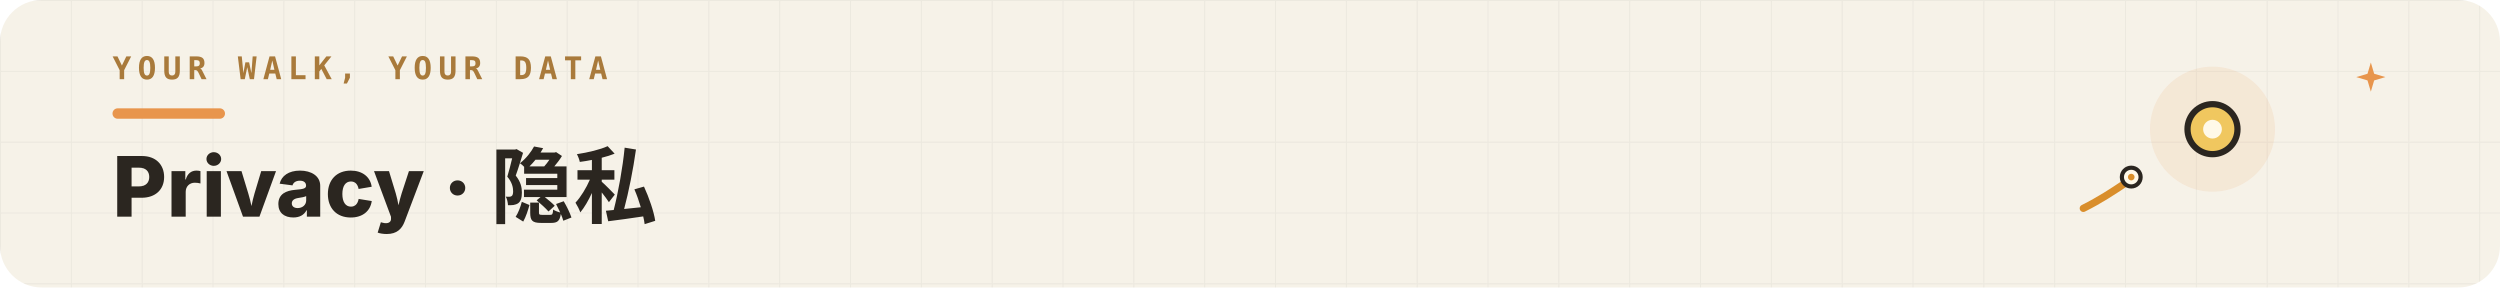
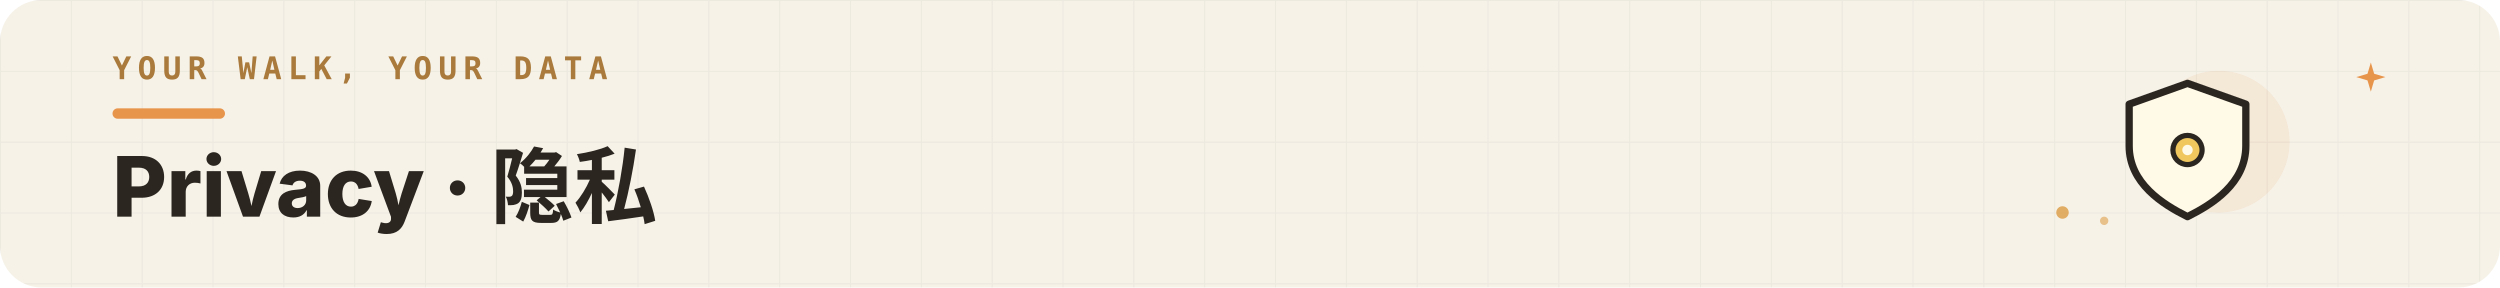
<svg xmlns="http://www.w3.org/2000/svg" width="1200" height="138" viewBox="0 0 1200 138" role="img" aria-label="Privacy · 隐私">
  <defs>
    <pattern id="g" width="34" height="34" patternUnits="userSpaceOnUse">
      <path d="M34 0H0V34" fill="none" stroke="#2B2620" stroke-opacity="0.045" />
    </pattern>
+     <linearGradient id="conn" x1="0" y1="0" x2="1" y2="0">
+       <stop offset="0" stop-color="#D98E2B" stop-opacity="0" />
+       <stop offset="0.18" stop-color="#D98E2B" stop-opacity="0.26" />
+       <stop offset="1" stop-color="#D98E2B" stop-opacity="0.26" />
+     </linearGradient>
  </defs>
  <rect width="1200" height="138" rx="20" fill="#F6F2E8" />
  <rect width="1200" height="138" rx="20" fill="url(#g)" />
  <text x="54" y="38" font-family="ui-monospace, 'SF Mono', Menlo, monospace" font-size="15" font-weight="700" letter-spacing="3" fill="#A97A3B">YOUR WALK, YOUR DATA</text>
  <rect x="54" y="52" width="54" height="5" rx="2.5" fill="#E8954C" />
  <text x="54" y="104" font-family="-apple-system, BlinkMacSystemFont, 'Segoe UI', 'PingFang SC', sans-serif" font-size="40" font-weight="800" fill="#2B2620">Privacy · 隐私</text>
-   <circle cx="1062" cy="62" r="30" fill="#E8954C" opacity="0.12" />
-   <circle cx="1062" cy="62" r="12" fill="#F0C75F" stroke="#2B2620" stroke-width="3" />
-   <circle cx="1062" cy="62" r="4.5" fill="#FFF9E8" />
-   <path d="M1000 100 C 1008 96 1014 92 1020 88" fill="none" stroke="#D98E2B" stroke-width="3.5" stroke-linecap="round" />
-   <circle cx="1023" cy="85" r="4.5" fill="#FFF9E8" stroke="#2B2620" stroke-width="2" />
-   <circle cx="1023" cy="85" r="1.6" fill="#D98E2B" />
+   <line x1="640" y1="66" x2="980" y2="66" stroke="url(#conn)" stroke-width="3" stroke-linecap="round" />
+   <circle cx="1065" cy="68" r="34" fill="#E8954C" opacity="0.12" />
+   <path d="M1050 40 L1078 50 L1078 70 C1078 88 1062 98 1050 104 C1038 98 1022 88 1022 70 L1022 50 Z" fill="#FFF9E8" stroke="#2B2620" stroke-width="3.5" stroke-linejoin="round" />
+   <circle cx="1050" cy="72" r="7" fill="#F0C75F" stroke="#2B2620" stroke-width="2.5" />
+   <circle cx="1050" cy="72" r="2.5" fill="#FFF9E8" />
+   <circle cx="990" cy="102" r="3" fill="#D98E2B" opacity="0.7" />
+   <circle cx="1010" cy="106" r="2" fill="#D98E2B" opacity="0.5" />
  <path d="M1138 30 L1139.6 35.4 L1145 37 L1139.6 38.6 L1138 44 L1136.4 38.6 L1131 37 L1136.4 35.4 Z" fill="#E8954C" />
</svg>
